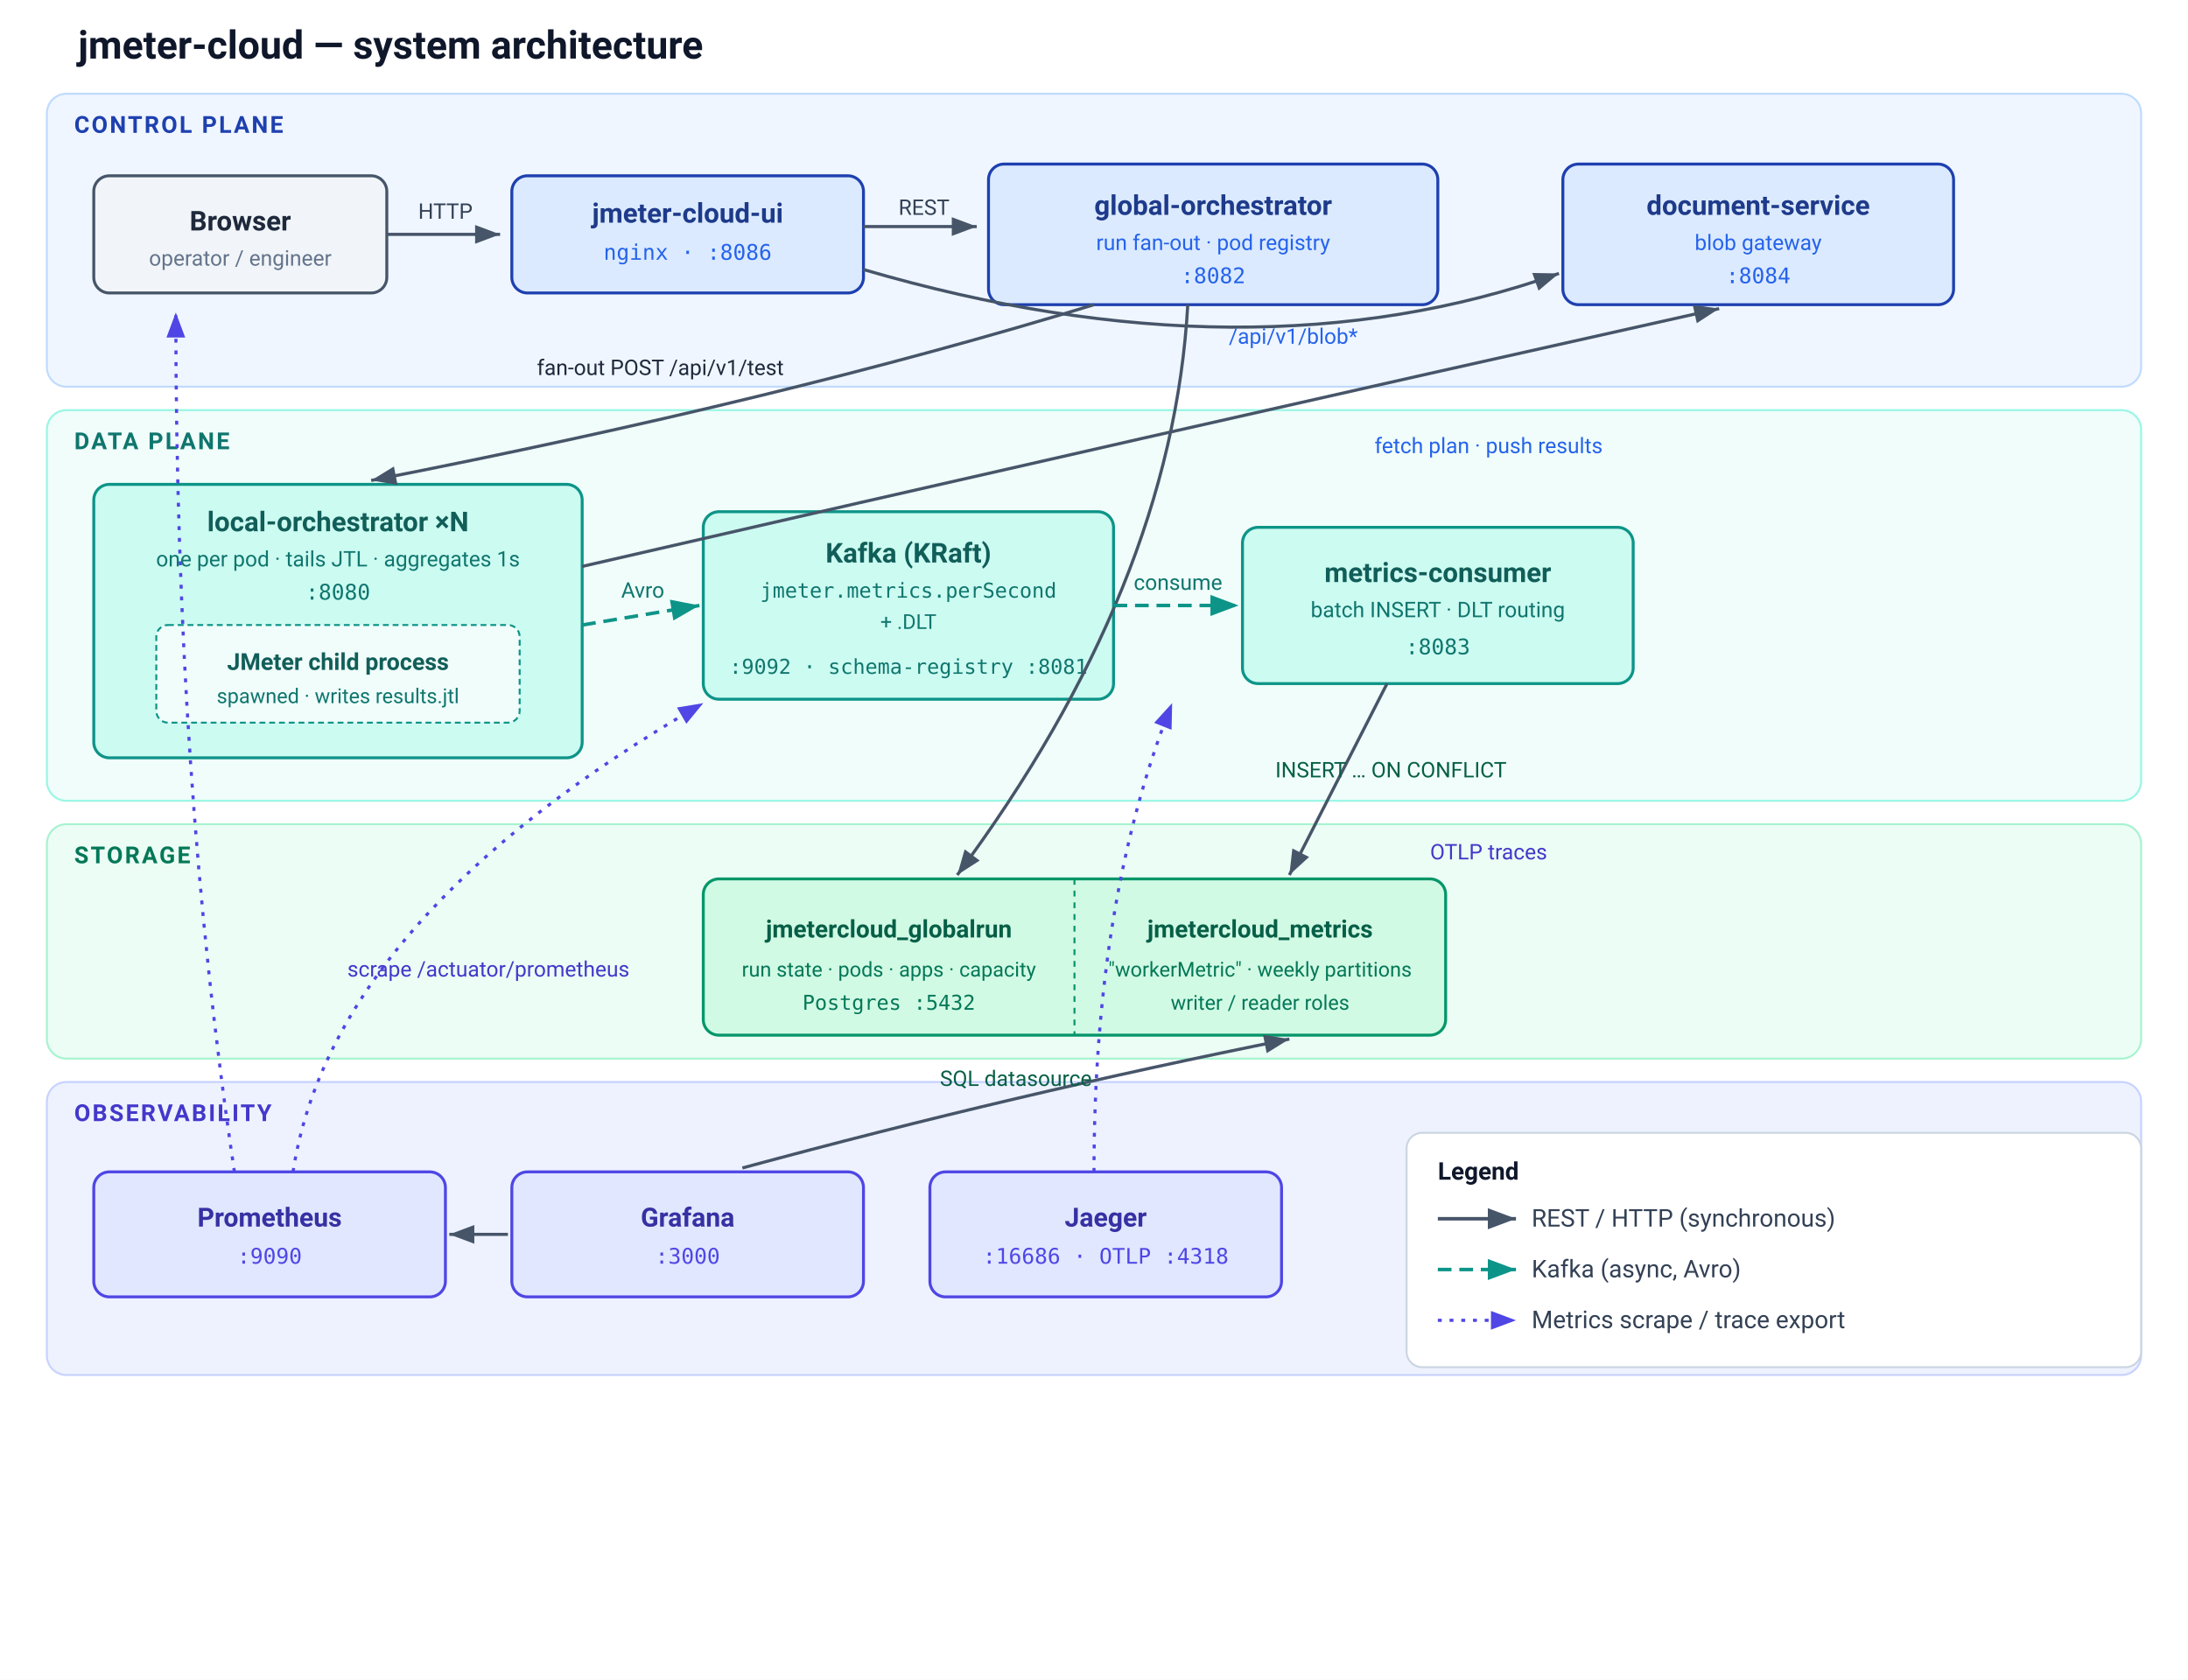
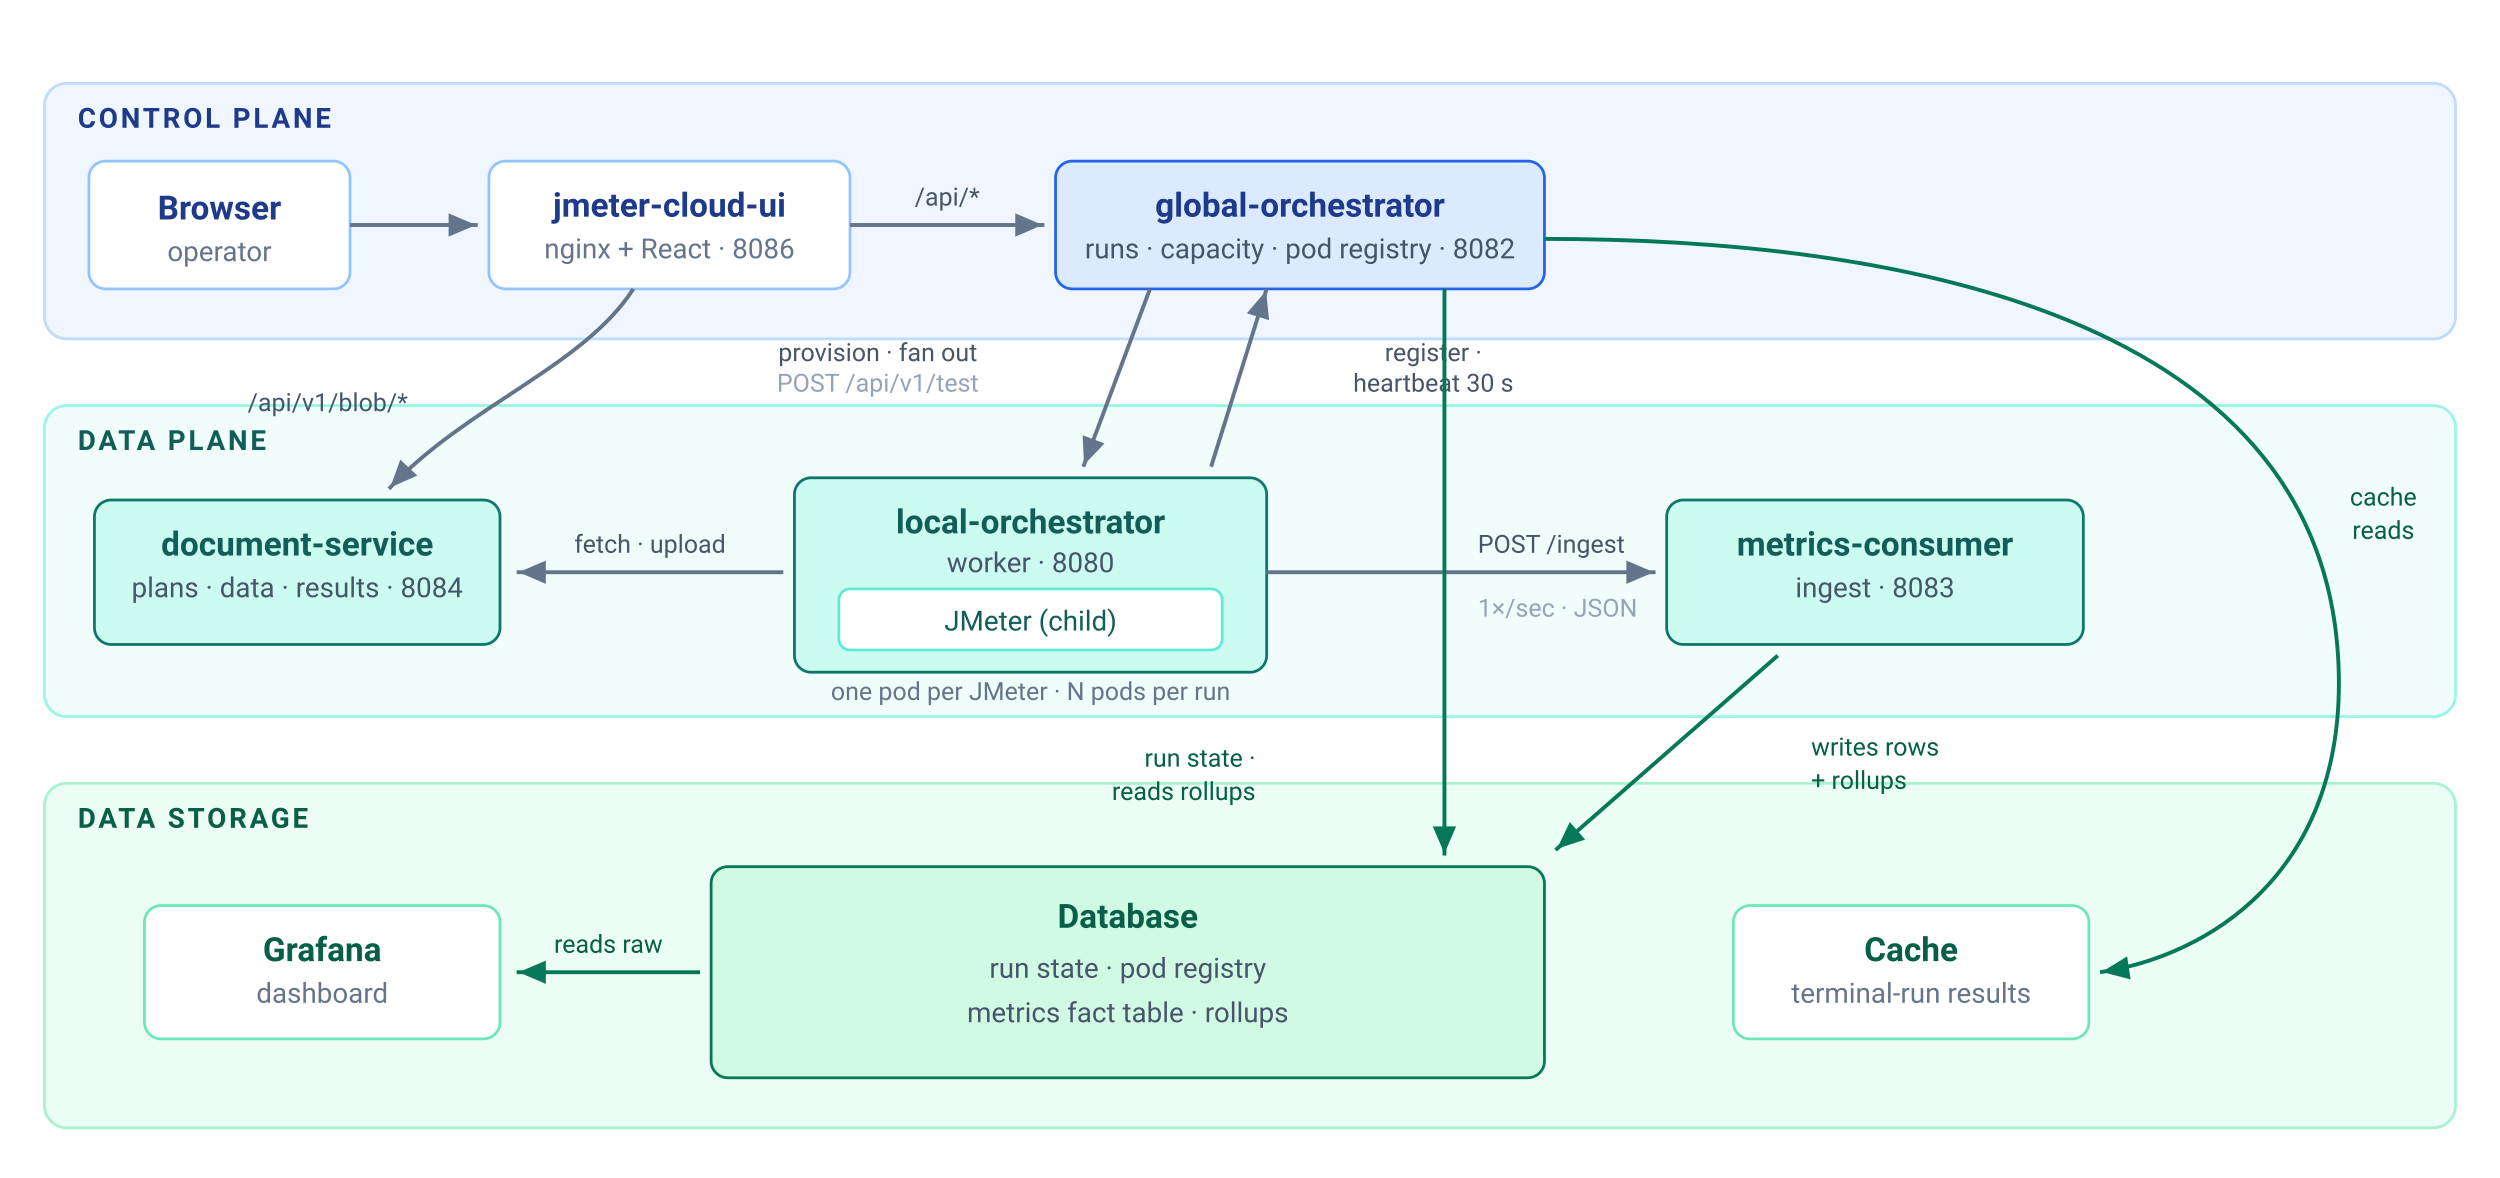
- <svg xmlns="http://www.w3.org/2000/svg" viewBox="0 0 1120 860" font-family="-apple-system, 'Segoe UI', Roboto, Helvetica, Arial, sans-serif">
+ <svg xmlns="http://www.w3.org/2000/svg" viewBox="0 0 900 424" width="900" height="424" font-family="-apple-system, 'Segoe UI', Roboto, Helvetica, Arial, sans-serif">
  <defs>
-     <marker id="arrow" markerWidth="10" markerHeight="10" refX="8" refY="3" orient="auto" markerUnits="strokeWidth">
-       <path d="M0,0 L8,3 L0,6 z" fill="#475569" />
+     <marker id="a" markerWidth="9" markerHeight="9" refX="7.5" refY="3" orient="auto" markerUnits="strokeWidth">
+       <path d="M0,0 L0,6 L7,3 z" fill="#64748b" />
    </marker>
-     <marker id="arrowK" markerWidth="10" markerHeight="10" refX="8" refY="3" orient="auto" markerUnits="strokeWidth">
-       <path d="M0,0 L8,3 L0,6 z" fill="#0d9488" />
-     </marker>
-     <marker id="arrowO" markerWidth="10" markerHeight="10" refX="8" refY="3" orient="auto" markerUnits="strokeWidth">
-       <path d="M0,0 L8,3 L0,6 z" fill="#4f46e5" />
+     <marker id="ag" markerWidth="9" markerHeight="9" refX="7.5" refY="3" orient="auto" markerUnits="strokeWidth">
+       <path d="M0,0 L0,6 L7,3 z" fill="#047857" />
    </marker>
  </defs>
-   <rect width="1120" height="860" fill="#ffffff" />
-   <text x="40" y="30" font-size="20" font-weight="700" fill="#0f172a">jmeter-cloud — system architecture</text>
-   <rect x="24" y="48" width="1072" height="150" rx="10" fill="#eff6ff" stroke="#bfdbfe" />
-   <text x="38" y="68" font-size="12" font-weight="700" fill="#1e40af" letter-spacing="1">CONTROL PLANE</text>
-   <rect x="24" y="210" width="1072" height="200" rx="10" fill="#f0fdfa" stroke="#99f6e4" />
-   <text x="38" y="230" font-size="12" font-weight="700" fill="#0f766e" letter-spacing="1">DATA PLANE</text>
-   <rect x="24" y="422" width="1072" height="120" rx="10" fill="#ecfdf5" stroke="#a7f3d0" />
-   <text x="38" y="442" font-size="12" font-weight="700" fill="#047857" letter-spacing="1">STORAGE</text>
-   <rect x="24" y="554" width="1072" height="150" rx="10" fill="#eef2ff" stroke="#c7d2fe" />
-   <text x="38" y="574" font-size="12" font-weight="700" fill="#4338ca" letter-spacing="1">OBSERVABILITY</text>
-   <g font-size="14">
-     <rect x="48" y="90" width="150" height="60" rx="8" fill="#f1f5f9" stroke="#475569" stroke-width="1.5" />
-     <text x="123" y="118" text-anchor="middle" font-weight="600" fill="#1e293b">Browser</text>
-     <text x="123" y="136" text-anchor="middle" font-size="11" fill="#64748b">operator / engineer</text>
-     <rect x="262" y="90" width="180" height="60" rx="8" fill="#dbeafe" stroke="#1e40af" stroke-width="1.5" />
-     <text x="352" y="114" text-anchor="middle" font-weight="600" fill="#1e3a8a">jmeter-cloud-ui</text>
-     <text x="352" y="133" text-anchor="middle" font-size="11" fill="#2563eb" font-family="monospace">nginx · :8086</text>
-     <rect x="506" y="84" width="230" height="72" rx="8" fill="#dbeafe" stroke="#1e40af" stroke-width="1.5" />
-     <text x="621" y="110" text-anchor="middle" font-weight="600" fill="#1e3a8a">global-orchestrator</text>
-     <text x="621" y="128" text-anchor="middle" font-size="11" fill="#2563eb">run fan-out · pod registry</text>
-     <text x="621" y="145" text-anchor="middle" font-size="11" fill="#2563eb" font-family="monospace">:8082</text>
-     <rect x="800" y="84" width="200" height="72" rx="8" fill="#dbeafe" stroke="#1e40af" stroke-width="1.5" />
-     <text x="900" y="110" text-anchor="middle" font-weight="600" fill="#1e3a8a">document-service</text>
-     <text x="900" y="128" text-anchor="middle" font-size="11" fill="#2563eb">blob gateway</text>
-     <text x="900" y="145" text-anchor="middle" font-size="11" fill="#2563eb" font-family="monospace">:8084</text>
-   </g>
-   <g font-size="14">
-     <rect x="48" y="248" width="250" height="140" rx="8" fill="#ccfbf1" stroke="#0d9488" stroke-width="1.5" />
-     <text x="173" y="272" text-anchor="middle" font-weight="600" fill="#115e59">local-orchestrator  ×N</text>
-     <text x="173" y="290" text-anchor="middle" font-size="11" fill="#0f766e">one per pod · tails JTL · aggregates 1s</text>
-     <text x="173" y="307" text-anchor="middle" font-size="11" fill="#0f766e" font-family="monospace">:8080</text>
-     <rect x="80" y="320" width="186" height="50" rx="6" fill="#f0fdfa" stroke="#0d9488" stroke-dasharray="3 2" />
-     <text x="173" y="343" text-anchor="middle" font-size="12" font-weight="600" fill="#115e59">JMeter child process</text>
-     <text x="173" y="360" text-anchor="middle" font-size="10.5" fill="#0f766e">spawned · writes results.jtl</text>
-     <rect x="360" y="262" width="210" height="96" rx="8" fill="#ccfbf1" stroke="#0d9488" stroke-width="1.5" />
-     <text x="465" y="288" text-anchor="middle" font-weight="600" fill="#115e59">Kafka  (KRaft)</text>
-     <text x="465" y="306" text-anchor="middle" font-size="10.5" fill="#0f766e" font-family="monospace">jmeter.metrics.perSecond</text>
-     <text x="465" y="322" text-anchor="middle" font-size="10.5" fill="#0f766e">+ .DLT</text>
-     <text x="465" y="345" text-anchor="middle" font-size="10.5" fill="#0f766e" font-family="monospace">:9092 · schema-registry :8081</text>
-     <rect x="636" y="270" width="200" height="80" rx="8" fill="#ccfbf1" stroke="#0d9488" stroke-width="1.5" />
-     <text x="736" y="298" text-anchor="middle" font-weight="600" fill="#115e59">metrics-consumer</text>
-     <text x="736" y="316" text-anchor="middle" font-size="11" fill="#0f766e">batch INSERT · DLT routing</text>
-     <text x="736" y="335" text-anchor="middle" font-size="11" fill="#0f766e" font-family="monospace">:8083</text>
-   </g>
-   <g font-size="14">
-     <rect x="360" y="450" width="380" height="80" rx="8" fill="#d1fae5" stroke="#059669" stroke-width="1.5" />
-     <line x1="550" y1="450" x2="550" y2="530" stroke="#059669" stroke-dasharray="3 3" />
-     <text x="455" y="480" text-anchor="middle" font-weight="600" font-size="12.5" fill="#065f46">jmetercloud_globalrun</text>
-     <text x="455" y="500" text-anchor="middle" font-size="10.5" fill="#047857">run state · pods · apps · capacity</text>
-     <text x="455" y="517" text-anchor="middle" font-size="10.5" fill="#047857" font-family="monospace">Postgres :5432</text>
-     <text x="645" y="480" text-anchor="middle" font-weight="600" font-size="12.5" fill="#065f46">jmetercloud_metrics</text>
-     <text x="645" y="500" text-anchor="middle" font-size="10.5" fill="#047857">"workerMetric" · weekly partitions</text>
-     <text x="645" y="517" text-anchor="middle" font-size="10.5" fill="#047857">writer / reader roles</text>
-   </g>
-   <g font-size="13.5">
-     <rect x="48" y="600" width="180" height="64" rx="8" fill="#e0e7ff" stroke="#4f46e5" stroke-width="1.5" />
-     <text x="138" y="628" text-anchor="middle" font-weight="600" fill="#3730a3">Prometheus</text>
-     <text x="138" y="647" text-anchor="middle" font-size="11" fill="#4f46e5" font-family="monospace">:9090</text>
-     <rect x="262" y="600" width="180" height="64" rx="8" fill="#e0e7ff" stroke="#4f46e5" stroke-width="1.5" />
-     <text x="352" y="628" text-anchor="middle" font-weight="600" fill="#3730a3">Grafana</text>
-     <text x="352" y="647" text-anchor="middle" font-size="11" fill="#4f46e5" font-family="monospace">:3000</text>
-     <rect x="476" y="600" width="180" height="64" rx="8" fill="#e0e7ff" stroke="#4f46e5" stroke-width="1.5" />
-     <text x="566" y="628" text-anchor="middle" font-weight="600" fill="#3730a3">Jaeger</text>
-     <text x="566" y="647" text-anchor="middle" font-size="11" fill="#4f46e5" font-family="monospace">:16686 · OTLP :4318</text>
-   </g>
-   <g stroke="#475569" stroke-width="1.6" fill="none" marker-end="url(#arrow)">
-     <line x1="198" y1="120" x2="256" y2="120" />
-     <line x1="442" y1="116" x2="500" y2="116" />
-     <path d="M442,138 Q640,196 798,140" />
-     <path d="M560,156 Q400,205 190,246" />
-     <path d="M608,156 Q600,300 490,448" />
-     <line x1="710" y1="350" x2="660" y2="448" />
-     <path d="M298,290 Q580,225 880,158" />
-     <path d="M380,598 Q520,560 660,532" />
-     <line x1="260" y1="632" x2="230" y2="632" />
-   </g>
-   <g stroke="#0d9488" stroke-width="1.8" fill="none" stroke-dasharray="7 4" marker-end="url(#arrowK)">
-     <line x1="298" y1="320" x2="358" y2="310" />
-     <line x1="570" y1="310" x2="634" y2="310" />
-   </g>
-   <g stroke="#4f46e5" stroke-width="1.6" fill="none" stroke-dasharray="2 4" marker-end="url(#arrowO)">
-     <path d="M150,600 Q170,470 360,360" />
-     <path d="M120,600 Q90,400 90,160" />
-     <path d="M560,600 Q560,460 600,360" />
-   </g>
-   <g font-size="11" fill="#334155">
-     <text x="228" y="112" text-anchor="middle">HTTP</text>
-     <text x="473" y="110" text-anchor="middle">REST</text>
-     <text x="338" y="192" text-anchor="middle" fill="#1e293b">fan-out POST /api/v1/test</text>
-     <text x="662" y="176" text-anchor="middle" fill="#2563eb">/api/v1/blob*</text>
-     <text x="762" y="232" text-anchor="middle" fill="#2563eb">fetch plan · push results</text>
-   </g>
-   <g font-size="11" fill="#0f766e">
-     <text x="329" y="306" text-anchor="middle">Avro</text>
-     <text x="603" y="302" text-anchor="middle">consume</text>
-   </g>
-   <g font-size="11" fill="#065f46">
-     <text x="712" y="398" text-anchor="middle">INSERT … ON CONFLICT</text>
-     <text x="520" y="556" text-anchor="middle">SQL datasource</text>
-   </g>
-   <g font-size="11" fill="#4338ca">
-     <text x="250" y="500" text-anchor="middle">scrape /actuator/prometheus</text>
-     <text x="762" y="440" text-anchor="middle">OTLP traces</text>
-   </g>
-   <g transform="translate(720,580)" font-size="12.5">
-     <rect x="0" y="0" width="376" height="120" rx="8" fill="#ffffff" stroke="#cbd5e1" />
-     <text x="16" y="24" font-weight="700" fill="#0f172a">Legend</text>
-     <line x1="16" y1="44" x2="56" y2="44" stroke="#475569" stroke-width="1.8" marker-end="url(#arrow)" />
-     <text x="64" y="48" fill="#334155">REST / HTTP (synchronous)</text>
-     <line x1="16" y1="70" x2="56" y2="70" stroke="#0d9488" stroke-width="1.8" stroke-dasharray="7 4" marker-end="url(#arrowK)" />
-     <text x="64" y="74" fill="#334155">Kafka (async, Avro)</text>
-     <line x1="16" y1="96" x2="56" y2="96" stroke="#4f46e5" stroke-width="1.6" stroke-dasharray="2 4" marker-end="url(#arrowO)" />
-     <text x="64" y="100" fill="#334155">Metrics scrape / trace export</text>
-   </g>
+   <rect width="900" height="424" fill="#ffffff" />
+   <rect x="16" y="30" width="868" height="92" rx="8" fill="#eff6ff" stroke="#bfdbfe" />
+   <rect x="16" y="146" width="868" height="112" rx="8" fill="#f0fdfa" stroke="#99f6e4" />
+   <rect x="16" y="282" width="868" height="124" rx="8" fill="#ecfdf5" stroke="#a7f3d0" />
+   <text x="28" y="46" font-size="10" font-weight="600" fill="#1e3a8a" letter-spacing="1">CONTROL PLANE</text>
+   <text x="28" y="162" font-size="10" font-weight="600" fill="#115e59" letter-spacing="1">DATA PLANE</text>
+   <text x="28" y="298" font-size="10" font-weight="600" fill="#065f46" letter-spacing="1">DATA STORAGE</text>
+   <rect x="32" y="58" width="94" height="46" rx="6" fill="#ffffff" stroke="#93c5fd" />
+   <text x="79" y="79" font-size="12" font-weight="600" text-anchor="middle" fill="#1e3a8a">Browser</text>
+   <text x="79" y="94" font-size="10" text-anchor="middle" fill="#64748b">operator</text>
+   <rect x="176" y="58" width="130" height="46" rx="6" fill="#ffffff" stroke="#93c5fd" />
+   <text x="241" y="78" font-size="12" font-weight="600" text-anchor="middle" fill="#1e3a8a">jmeter-cloud-ui</text>
+   <text x="241" y="93" font-size="10" text-anchor="middle" fill="#64748b">nginx + React · 8086</text>
+   <rect x="380" y="58" width="176" height="46" rx="6" fill="#dbeafe" stroke="#2563eb" />
+   <text x="468" y="78" font-size="12" font-weight="600" text-anchor="middle" fill="#1e3a8a">global-orchestrator</text>
+   <text x="468" y="93" font-size="10" text-anchor="middle" fill="#475569">runs · capacity · pod registry · 8082</text>
+   <line x1="126" y1="81" x2="172" y2="81" stroke="#64748b" stroke-width="1.4" marker-end="url(#a)" />
+   <line x1="306" y1="81" x2="376" y2="81" stroke="#64748b" stroke-width="1.4" marker-end="url(#a)" />
+   <text x="341" y="74" font-size="9" text-anchor="middle" fill="#475569">/api/*</text>
+   <rect x="34" y="180" width="146" height="52" rx="6" fill="#ccfbf1" stroke="#0f766e" />
+   <text x="107" y="200" font-size="12" font-weight="600" text-anchor="middle" fill="#115e59">document-service</text>
+   <text x="107" y="215" font-size="10" text-anchor="middle" fill="#475569">plans · data · results · 8084</text>
+   <rect x="286" y="172" width="170" height="70" rx="6" fill="#ccfbf1" stroke="#0f766e" />
+   <text x="371" y="192" font-size="12" font-weight="600" text-anchor="middle" fill="#115e59">local-orchestrator</text>
+   <text x="371" y="206" font-size="10" text-anchor="middle" fill="#475569">worker · 8080</text>
+   <rect x="302" y="212" width="138" height="22" rx="4" fill="#ffffff" stroke="#5eead4" />
+   <text x="371" y="227" font-size="10" text-anchor="middle" fill="#115e59">JMeter (child)</text>
+   <rect x="600" y="180" width="150" height="52" rx="6" fill="#ccfbf1" stroke="#0f766e" />
+   <text x="675" y="200" font-size="12" font-weight="600" text-anchor="middle" fill="#115e59">metrics-consumer</text>
+   <text x="675" y="215" font-size="10" text-anchor="middle" fill="#475569">ingest · 8083</text>
+   <path d="M228,104 C210,132 168,146 140,176" stroke="#64748b" stroke-width="1.4" fill="none" marker-end="url(#a)" />
+   <text x="118" y="148" font-size="9" text-anchor="middle" fill="#475569">/api/v1/blob/*</text>
+   <path d="M414,104 L390,168" stroke="#64748b" stroke-width="1.4" fill="none" marker-end="url(#a)" />
+   <text x="316" y="130" font-size="9" text-anchor="middle" fill="#475569">provision · fan out</text>
+   <text x="316" y="141" font-size="9" text-anchor="middle" fill="#94a3b8">POST /api/v1/test</text>
+   <path d="M436,168 L456,104" stroke="#64748b" stroke-width="1.4" fill="none" marker-end="url(#a)" />
+   <text x="516" y="130" font-size="9" text-anchor="middle" fill="#475569">register ·</text>
+   <text x="516" y="141" font-size="9" text-anchor="middle" fill="#475569">heartbeat 30 s</text>
+   <line x1="282" y1="206" x2="186" y2="206" stroke="#64748b" stroke-width="1.4" marker-end="url(#a)" />
+   <text x="234" y="199" font-size="9" text-anchor="middle" fill="#475569">fetch · upload</text>
+   <line x1="456" y1="206" x2="596" y2="206" stroke="#64748b" stroke-width="1.4" marker-end="url(#a)" />
+   <text x="532" y="199" font-size="9" text-anchor="start" fill="#475569">POST /ingest</text>
+   <text x="532" y="222" font-size="9" text-anchor="start" fill="#94a3b8">1×/sec · JSON</text>
+   <text x="371" y="252" font-size="9" text-anchor="middle" fill="#64748b">one pod per JMeter · N pods per run</text>
+   <rect x="256" y="312" width="300" height="76" rx="6" fill="#d1fae5" stroke="#047857" />
+   <text x="406" y="334" font-size="12" font-weight="600" text-anchor="middle" fill="#065f46">Database</text>
+   <text x="406" y="352" font-size="10" text-anchor="middle" fill="#475569">run state · pod registry</text>
+   <text x="406" y="368" font-size="10" text-anchor="middle" fill="#475569">metrics fact table · rollups</text>
+   <rect x="624" y="326" width="128" height="48" rx="6" fill="#ffffff" stroke="#6ee7b7" />
+   <text x="688" y="346" font-size="12" font-weight="600" text-anchor="middle" fill="#065f46">Cache</text>
+   <text x="688" y="361" font-size="10" text-anchor="middle" fill="#64748b">terminal-run results</text>
+   <rect x="52" y="326" width="128" height="48" rx="6" fill="#ffffff" stroke="#6ee7b7" />
+   <text x="116" y="346" font-size="12" font-weight="600" text-anchor="middle" fill="#065f46">Grafana</text>
+   <text x="116" y="361" font-size="10" text-anchor="middle" fill="#64748b">dashboard</text>
+   <line x1="252" y1="350" x2="186" y2="350" stroke="#047857" stroke-width="1.4" marker-end="url(#ag)" />
+   <text x="219" y="343" font-size="9" text-anchor="middle" fill="#065f46">reads raw</text>
+   <path d="M520,104 L520,308" stroke="#047857" stroke-width="1.4" fill="none" marker-end="url(#ag)" />
+   <text x="452" y="276" font-size="9" text-anchor="end" fill="#065f46">run state ·</text>
+   <text x="452" y="288" font-size="9" text-anchor="end" fill="#065f46">reads rollups</text>
+   <path d="M640,236 L560,306" stroke="#047857" stroke-width="1.4" fill="none" marker-end="url(#ag)" />
+   <text x="652" y="272" font-size="9" text-anchor="start" fill="#065f46">writes rows</text>
+   <text x="652" y="284" font-size="9" text-anchor="start" fill="#065f46">+ rollups</text>
+   <path d="M556,86 C680,86 842,112 842,246 C842,314 796,344 756,350" stroke="#047857" stroke-width="1.4" fill="none" marker-end="url(#ag)" />
+   <text x="858" y="182" font-size="9" text-anchor="middle" fill="#065f46">cache</text>
+   <text x="858" y="194" font-size="9" text-anchor="middle" fill="#065f46">reads</text>
</svg>
